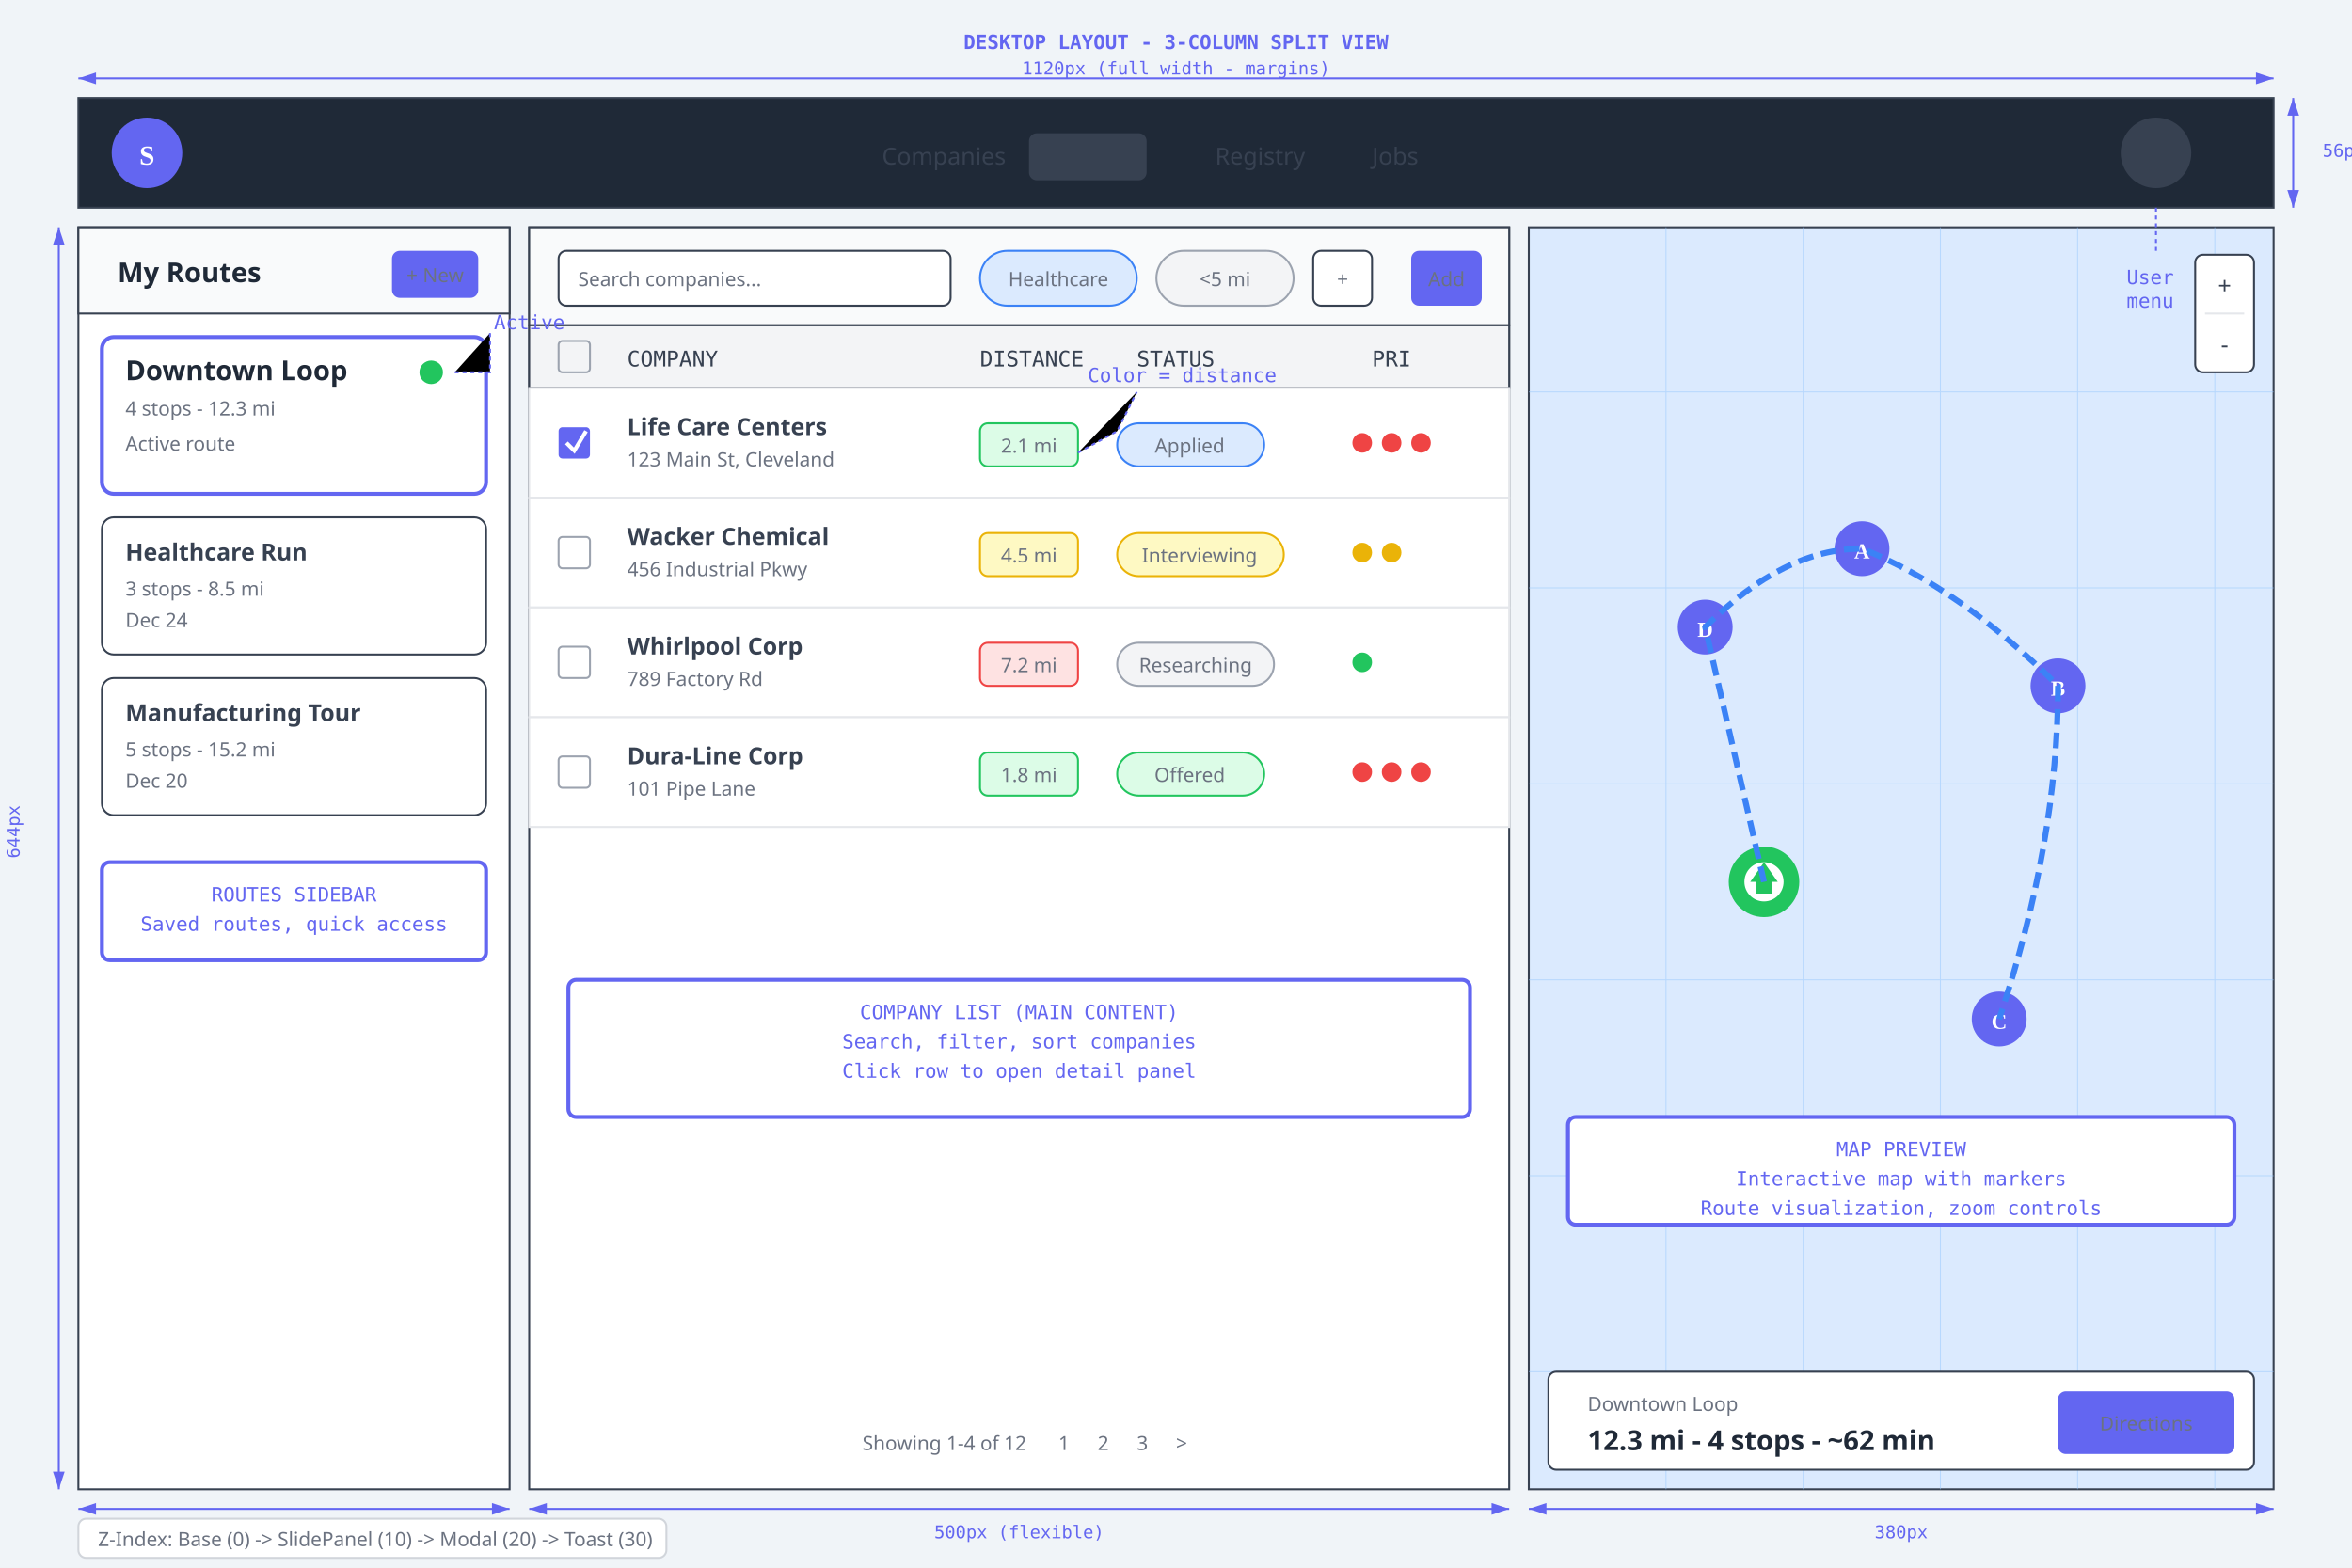
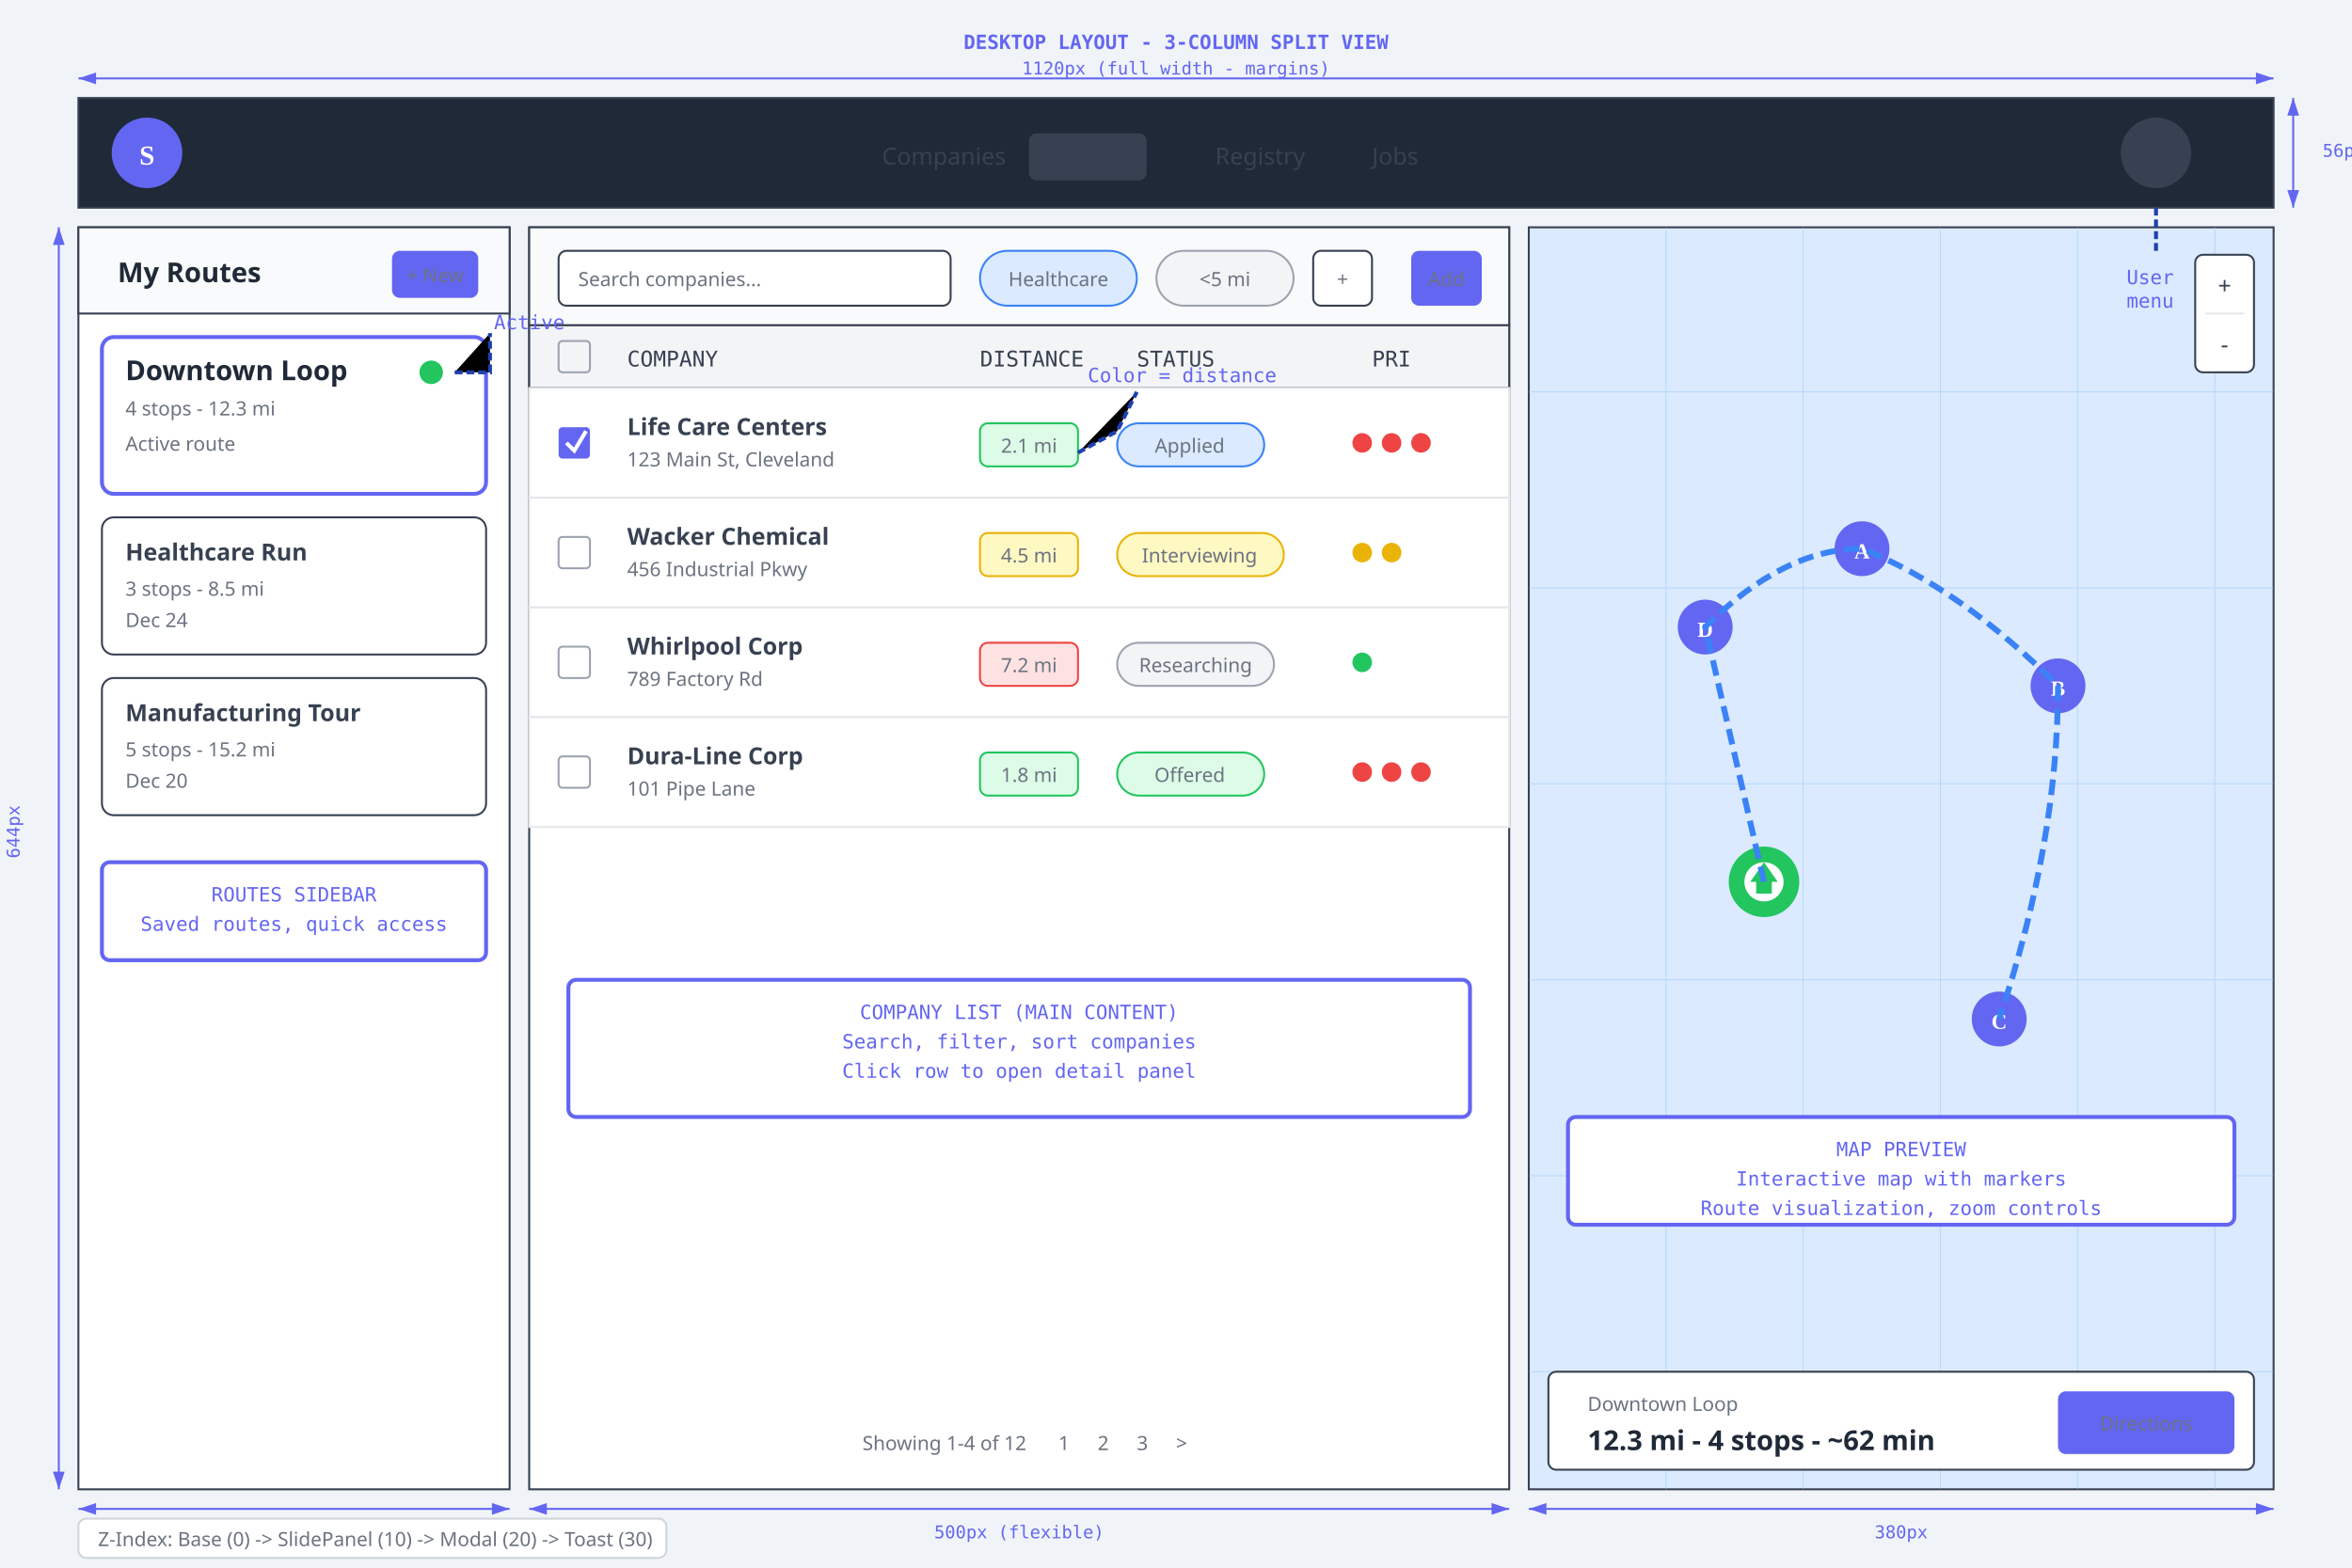
<svg xmlns="http://www.w3.org/2000/svg" viewBox="0 0 1200 800" width="1200" height="800">
  <defs>
    <style>
      .bg { fill: #f0f4f8; }
      .frame { fill: none; stroke: #374151; stroke-width: 1; }
      .fill-light { fill: #e5e7eb; stroke: #374151; stroke-width: 1; }
      .fill-white { fill: #ffffff; stroke: #374151; stroke-width: 1; }
      .fill-dark { fill: #1f2937; stroke: #374151; stroke-width: 1; }
      .annotation { fill: #6366f1; font-family: monospace; font-size: 10px; }
      .annotation-box { fill: #ffffff; stroke: #6366f1; stroke-width: 2; }
      .label { fill: #374151; font-family: monospace; font-size: 11px; }
      .heading { fill: #1f2937; font-family: system-ui, sans-serif; font-size: 14px; font-weight: bold; }
      .text-sm { fill: #6b7280; font-family: system-ui, sans-serif; font-size: 10px; }
      .text-md { fill: #374151; font-family: system-ui, sans-serif; font-size: 12px; }
      .dimension { stroke: #6366f1; stroke-width: 1; fill: none; }
      .dimension-text { fill: #6366f1; font-family: monospace; font-size: 9px; }
-       .leader { stroke: #6366f1; stroke-width: 1; stroke-dasharray: 2,2; }
+       .leader { stroke: #1e40af; stroke-width: 2; stroke-dasharray: 4,2; }
      .primary { fill: #6366f1; }
      .map-bg { fill: #dbeafe; stroke: #374151; stroke-width: 1; }
    </style>
    <marker id="arrow" markerWidth="10" markerHeight="10" refX="9" refY="3" orient="auto">
      <path d="M0,0 L0,6 L9,3 z" fill="#6366f1" />
    </marker>
    <marker id="arrow-left" markerWidth="10" markerHeight="10" refX="0" refY="3" orient="auto">
      <path d="M9,0 L9,6 L0,3 z" fill="#6366f1" />
    </marker>
  </defs>
  <rect class="bg" width="1200" height="800" />
  <text x="600" y="25" text-anchor="middle" class="annotation" font-size="14" font-weight="bold">DESKTOP LAYOUT - 3-COLUMN SPLIT VIEW</text>
  <rect x="40" y="50" width="1120" height="56" class="fill-dark" />
  <circle cx="75" cy="78" r="18" class="primary" />
  <text x="75" y="84" text-anchor="middle" fill="white" font-size="14" font-weight="bold">S</text>
  <text x="105" y="84" fill="white" class="heading">SpokeToWork</text>
  <text x="450" y="84" class="text-md" fill="#d1d5db">Companies</text>
  <rect x="525" y="68" width="60" height="24" rx="4" fill="#374151" />
  <text x="555" y="84" text-anchor="middle" fill="white" class="text-md">Routes</text>
  <text x="620" y="84" class="text-md" fill="#d1d5db">Registry</text>
  <text x="700" y="84" class="text-md" fill="#d1d5db">Jobs</text>
  <circle cx="1100" cy="78" r="18" fill="#374151" />
  <text x="1100" y="84" text-anchor="middle" fill="white" class="text-md">JD</text>
  <line x1="40" y1="40" x2="1160" y2="40" class="dimension" marker-start="url(#arrow-left)" marker-end="url(#arrow)" />
  <text x="600" y="38" text-anchor="middle" class="dimension-text">1120px (full width - margins)</text>
  <line x1="1170" y1="50" x2="1170" y2="106" class="dimension" marker-start="url(#arrow-left)" marker-end="url(#arrow)" />
  <text x="1185" y="80" class="dimension-text">56px</text>
  <rect x="40" y="116" width="220" height="644" class="fill-white" />
  <rect x="40" y="116" width="220" height="44" fill="#f9fafb" stroke="#374151" />
  <text x="60" y="144" class="heading">My Routes</text>
  <rect x="200" y="128" width="44" height="24" rx="4" fill="#6366f1" />
  <text x="222" y="144" text-anchor="middle" fill="white" class="text-sm">+ New</text>
  <rect x="52" y="172" width="196" height="80" rx="6" fill="white" stroke="#6366f1" stroke-width="2" />
  <text x="64" y="194" class="heading">Downtown Loop</text>
  <text x="64" y="212" class="text-sm">4 stops - 12.3 mi</text>
  <text x="64" y="230" class="text-sm" fill="#4b5563">Active route</text>
  <circle cx="220" cy="190" r="6" fill="#22c55e" />
  <rect x="52" y="264" width="196" height="70" rx="6" class="fill-white" />
  <text x="64" y="286" class="text-md" font-weight="bold">Healthcare Run</text>
  <text x="64" y="304" class="text-sm">3 stops - 8.5 mi</text>
  <text x="64" y="320" class="text-sm" fill="#4b5563">Dec 24</text>
  <rect x="52" y="346" width="196" height="70" rx="6" class="fill-white" />
  <text x="64" y="368" class="text-md" font-weight="bold">Manufacturing Tour</text>
  <text x="64" y="386" class="text-sm">5 stops - 15.2 mi</text>
  <text x="64" y="402" class="text-sm" fill="#4b5563">Dec 20</text>
  <line x1="30" y1="116" x2="30" y2="760" class="dimension" marker-start="url(#arrow-left)" marker-end="url(#arrow)" />
  <text x="10" y="438" class="dimension-text" transform="rotate(-90, 10, 438)">644px</text>
  <line x1="40" y1="770" x2="260" y2="770" class="dimension" marker-start="url(#arrow-left)" marker-end="url(#arrow)" />
  <text x="150" y="785" text-anchor="middle" class="dimension-text">220px</text>
  <rect x="52" y="440" width="196" height="50" rx="4" class="annotation-box" />
  <text x="150" y="460" text-anchor="middle" class="annotation">ROUTES SIDEBAR</text>
  <text x="150" y="475" text-anchor="middle" class="annotation">Saved routes, quick access</text>
  <rect x="270" y="116" width="500" height="644" class="fill-white" />
  <rect x="270" y="116" width="500" height="50" fill="#f9fafb" stroke="#374151" />
  <rect x="285" y="128" width="200" height="28" rx="4" class="fill-white" />
  <text x="295" y="146" class="text-sm" fill="#9ca3af">Search companies...</text>
  <rect x="500" y="128" width="80" height="28" rx="14" fill="#dbeafe" stroke="#3b82f6" />
  <text x="540" y="146" text-anchor="middle" class="text-sm" fill="#3b82f6">Healthcare</text>
  <rect x="590" y="128" width="70" height="28" rx="14" fill="#f3f4f6" stroke="#9ca3af" />
  <text x="625" y="146" text-anchor="middle" class="text-sm" fill="#6b7280">&lt;5 mi</text>
  <rect x="670" y="128" width="30" height="28" rx="4" class="fill-white" />
  <text x="685" y="146" text-anchor="middle" class="text-sm" fill="#6b7280">+</text>
  <rect x="720" y="128" width="36" height="28" rx="4" fill="#6366f1" />
  <text x="738" y="146" text-anchor="middle" fill="white" class="text-sm">Add</text>
  <rect x="270" y="166" width="500" height="32" fill="#f3f4f6" stroke="#374151" />
  <rect x="285" y="174" width="16" height="16" rx="2" stroke="#9ca3af" fill="none" />
  <text x="320" y="187" class="label">COMPANY</text>
  <text x="500" y="187" class="label">DISTANCE</text>
  <text x="580" y="187" class="label">STATUS</text>
  <text x="700" y="187" class="label">PRI</text>
  <rect x="270" y="198" width="500" height="56" fill="white" stroke="#e5e7eb" />
  <rect x="285" y="218" width="16" height="16" rx="2" fill="#6366f1" />
  <polyline points="289,226 293,230 299,220" fill="none" stroke="white" stroke-width="2" />
  <text x="320" y="222" class="text-md" font-weight="bold">Life Care Centers</text>
  <text x="320" y="238" class="text-sm">123 Main St, Cleveland</text>
  <rect x="500" y="216" width="50" height="22" rx="4" fill="#dcfce7" stroke="#22c55e" />
  <text x="525" y="231" text-anchor="middle" class="text-sm">2.1 mi</text>
  <rect x="570" y="216" width="75" height="22" rx="11" fill="#dbeafe" stroke="#3b82f6" />
  <text x="607" y="231" text-anchor="middle" class="text-sm">Applied</text>
  <circle cx="695" cy="226" r="5" fill="#ef4444" />
  <circle cx="710" cy="226" r="5" fill="#ef4444" />
  <circle cx="725" cy="226" r="5" fill="#ef4444" />
  <rect x="270" y="254" width="500" height="56" fill="white" stroke="#e5e7eb" />
  <rect x="285" y="274" width="16" height="16" rx="2" stroke="#9ca3af" fill="none" />
  <text x="320" y="278" class="text-md" font-weight="bold">Wacker Chemical</text>
  <text x="320" y="294" class="text-sm">456 Industrial Pkwy</text>
  <rect x="500" y="272" width="50" height="22" rx="4" fill="#fef9c3" stroke="#eab308" />
  <text x="525" y="287" text-anchor="middle" class="text-sm">4.5 mi</text>
  <rect x="570" y="272" width="85" height="22" rx="11" fill="#fef9c3" stroke="#eab308" />
  <text x="612" y="287" text-anchor="middle" class="text-sm">Interviewing</text>
  <circle cx="695" cy="282" r="5" fill="#eab308" />
  <circle cx="710" cy="282" r="5" fill="#eab308" />
  <rect x="270" y="310" width="500" height="56" fill="white" stroke="#e5e7eb" />
  <rect x="285" y="330" width="16" height="16" rx="2" stroke="#9ca3af" fill="none" />
  <text x="320" y="334" class="text-md" font-weight="bold">Whirlpool Corp</text>
  <text x="320" y="350" class="text-sm">789 Factory Rd</text>
  <rect x="500" y="328" width="50" height="22" rx="4" fill="#fee2e2" stroke="#ef4444" />
  <text x="525" y="343" text-anchor="middle" class="text-sm">7.2 mi</text>
  <rect x="570" y="328" width="80" height="22" rx="11" fill="#f3f4f6" stroke="#9ca3af" />
  <text x="610" y="343" text-anchor="middle" class="text-sm">Researching</text>
  <circle cx="695" cy="338" r="5" fill="#22c55e" />
  <rect x="270" y="366" width="500" height="56" fill="white" stroke="#e5e7eb" />
  <rect x="285" y="386" width="16" height="16" rx="2" stroke="#9ca3af" fill="none" />
  <text x="320" y="390" class="text-md" font-weight="bold">Dura-Line Corp</text>
  <text x="320" y="406" class="text-sm">101 Pipe Lane</text>
  <rect x="500" y="384" width="50" height="22" rx="4" fill="#dcfce7" stroke="#22c55e" />
  <text x="525" y="399" text-anchor="middle" class="text-sm">1.8 mi</text>
  <rect x="570" y="384" width="75" height="22" rx="11" fill="#dcfce7" stroke="#22c55e" />
  <text x="607" y="399" text-anchor="middle" class="text-sm">Offered</text>
  <circle cx="695" cy="394" r="5" fill="#ef4444" />
  <circle cx="710" cy="394" r="5" fill="#ef4444" />
  <circle cx="725" cy="394" r="5" fill="#ef4444" />
  <rect x="420" y="720" width="200" height="30" rx="4" fill="none" />
  <text x="440" y="740" class="text-sm" fill="#6b7280">Showing 1-4 of 12</text>
  <text x="540" y="740" class="text-sm" fill="#6366f1">1</text>
  <text x="560" y="740" class="text-sm" fill="#6b7280">2</text>
  <text x="580" y="740" class="text-sm" fill="#6b7280">3</text>
  <text x="600" y="740" class="text-sm" fill="#6b7280">&gt;</text>
  <line x1="270" y1="770" x2="770" y2="770" class="dimension" marker-start="url(#arrow-left)" marker-end="url(#arrow)" />
  <text x="520" y="785" text-anchor="middle" class="dimension-text">500px (flexible)</text>
  <rect x="290" y="500" width="460" height="70" rx="4" class="annotation-box" />
  <text x="520" y="520" text-anchor="middle" class="annotation">COMPANY LIST (MAIN CONTENT)</text>
  <text x="520" y="535" text-anchor="middle" class="annotation">Search, filter, sort companies</text>
  <text x="520" y="550" text-anchor="middle" class="annotation">Click row to open detail panel</text>
  <rect x="780" y="116" width="380" height="644" class="map-bg" />
  <g stroke="#93c5fd" stroke-width="0.5" opacity="0.5">
    <line x1="780" y1="200" x2="1160" y2="200" />
    <line x1="780" y1="300" x2="1160" y2="300" />
    <line x1="780" y1="400" x2="1160" y2="400" />
    <line x1="780" y1="500" x2="1160" y2="500" />
    <line x1="780" y1="600" x2="1160" y2="600" />
    <line x1="780" y1="700" x2="1160" y2="700" />
    <line x1="850" y1="116" x2="850" y2="760" />
    <line x1="920" y1="116" x2="920" y2="760" />
    <line x1="990" y1="116" x2="990" y2="760" />
    <line x1="1060" y1="116" x2="1060" y2="760" />
    <line x1="1130" y1="116" x2="1130" y2="760" />
  </g>
  <circle cx="900" cy="450" r="18" fill="#22c55e" />
  <circle cx="900" cy="450" r="10" fill="white" />
  <polygon points="900,440 893,450 907,450" fill="#22c55e" />
  <rect x="896" y="448" width="8" height="8" fill="#22c55e" />
  <circle cx="950" cy="280" r="14" fill="#6366f1" />
  <text x="950" y="285" text-anchor="middle" fill="white" font-size="11" font-weight="bold">A</text>
  <circle cx="1050" cy="350" r="14" fill="#6366f1" />
  <text x="1050" y="355" text-anchor="middle" fill="white" font-size="11" font-weight="bold">B</text>
  <circle cx="1020" cy="520" r="14" fill="#6366f1" />
  <text x="1020" y="525" text-anchor="middle" fill="white" font-size="11" font-weight="bold">C</text>
  <circle cx="870" cy="320" r="14" fill="#6366f1" />
  <text x="870" y="325" text-anchor="middle" fill="white" font-size="11" font-weight="bold">D</text>
  <path d="M 900,450 Q 885,385 870,320 Q 910,280 950,280 Q 1000,300 1050,350 Q 1050,430 1020,520" fill="none" stroke="#3b82f6" stroke-width="3" stroke-dasharray="8,4" />
  <rect x="1120" y="130" width="30" height="60" rx="4" class="fill-white" />
  <text x="1135" y="150" text-anchor="middle" class="text-md">+</text>
  <line x1="1125" y1="160" x2="1145" y2="160" stroke="#e5e7eb" />
  <text x="1135" y="180" text-anchor="middle" class="text-md">-</text>
  <rect x="790" y="700" width="360" height="50" rx="4" class="fill-white" />
  <text x="810" y="720" class="text-sm" fill="#6b7280">Downtown Loop</text>
  <text x="810" y="740" class="heading">12.3 mi - 4 stops - ~62 min</text>
  <rect x="1050" y="710" width="90" height="32" rx="4" fill="#6366f1" />
  <text x="1095" y="730" text-anchor="middle" fill="white" class="text-sm">Directions</text>
  <line x1="780" y1="770" x2="1160" y2="770" class="dimension" marker-start="url(#arrow-left)" marker-end="url(#arrow)" />
  <text x="970" y="785" text-anchor="middle" class="dimension-text">380px</text>
  <rect x="800" y="570" width="340" height="55" rx="4" class="annotation-box" />
  <text x="970" y="590" text-anchor="middle" class="annotation">MAP PREVIEW</text>
  <text x="970" y="605" text-anchor="middle" class="annotation">Interactive map with markers</text>
  <text x="970" y="620" text-anchor="middle" class="annotation">Route visualization, zoom controls</text>
  <rect x="40" y="775" width="300" height="20" rx="4" fill="white" stroke="#d1d5db" />
  <text x="50" y="789" class="text-sm">Z-Index: Base (0) -&gt; SlidePanel (10) -&gt; Modal (20) -&gt; Toast (30)</text>
  <path d="M 1100,106 L 1100,130" class="leader" />
  <text x="1085" y="145" class="annotation">User</text>
  <text x="1085" y="157" class="annotation">menu</text>
  <path d="M 232,190 L 250,190 L 250,170" class="leader" />
  <text x="252" y="168" class="annotation">Active</text>
  <path d="M 550,231 L 570,220 L 580,200" class="leader" />
  <text x="555" y="195" class="annotation">Color = distance</text>
</svg>
